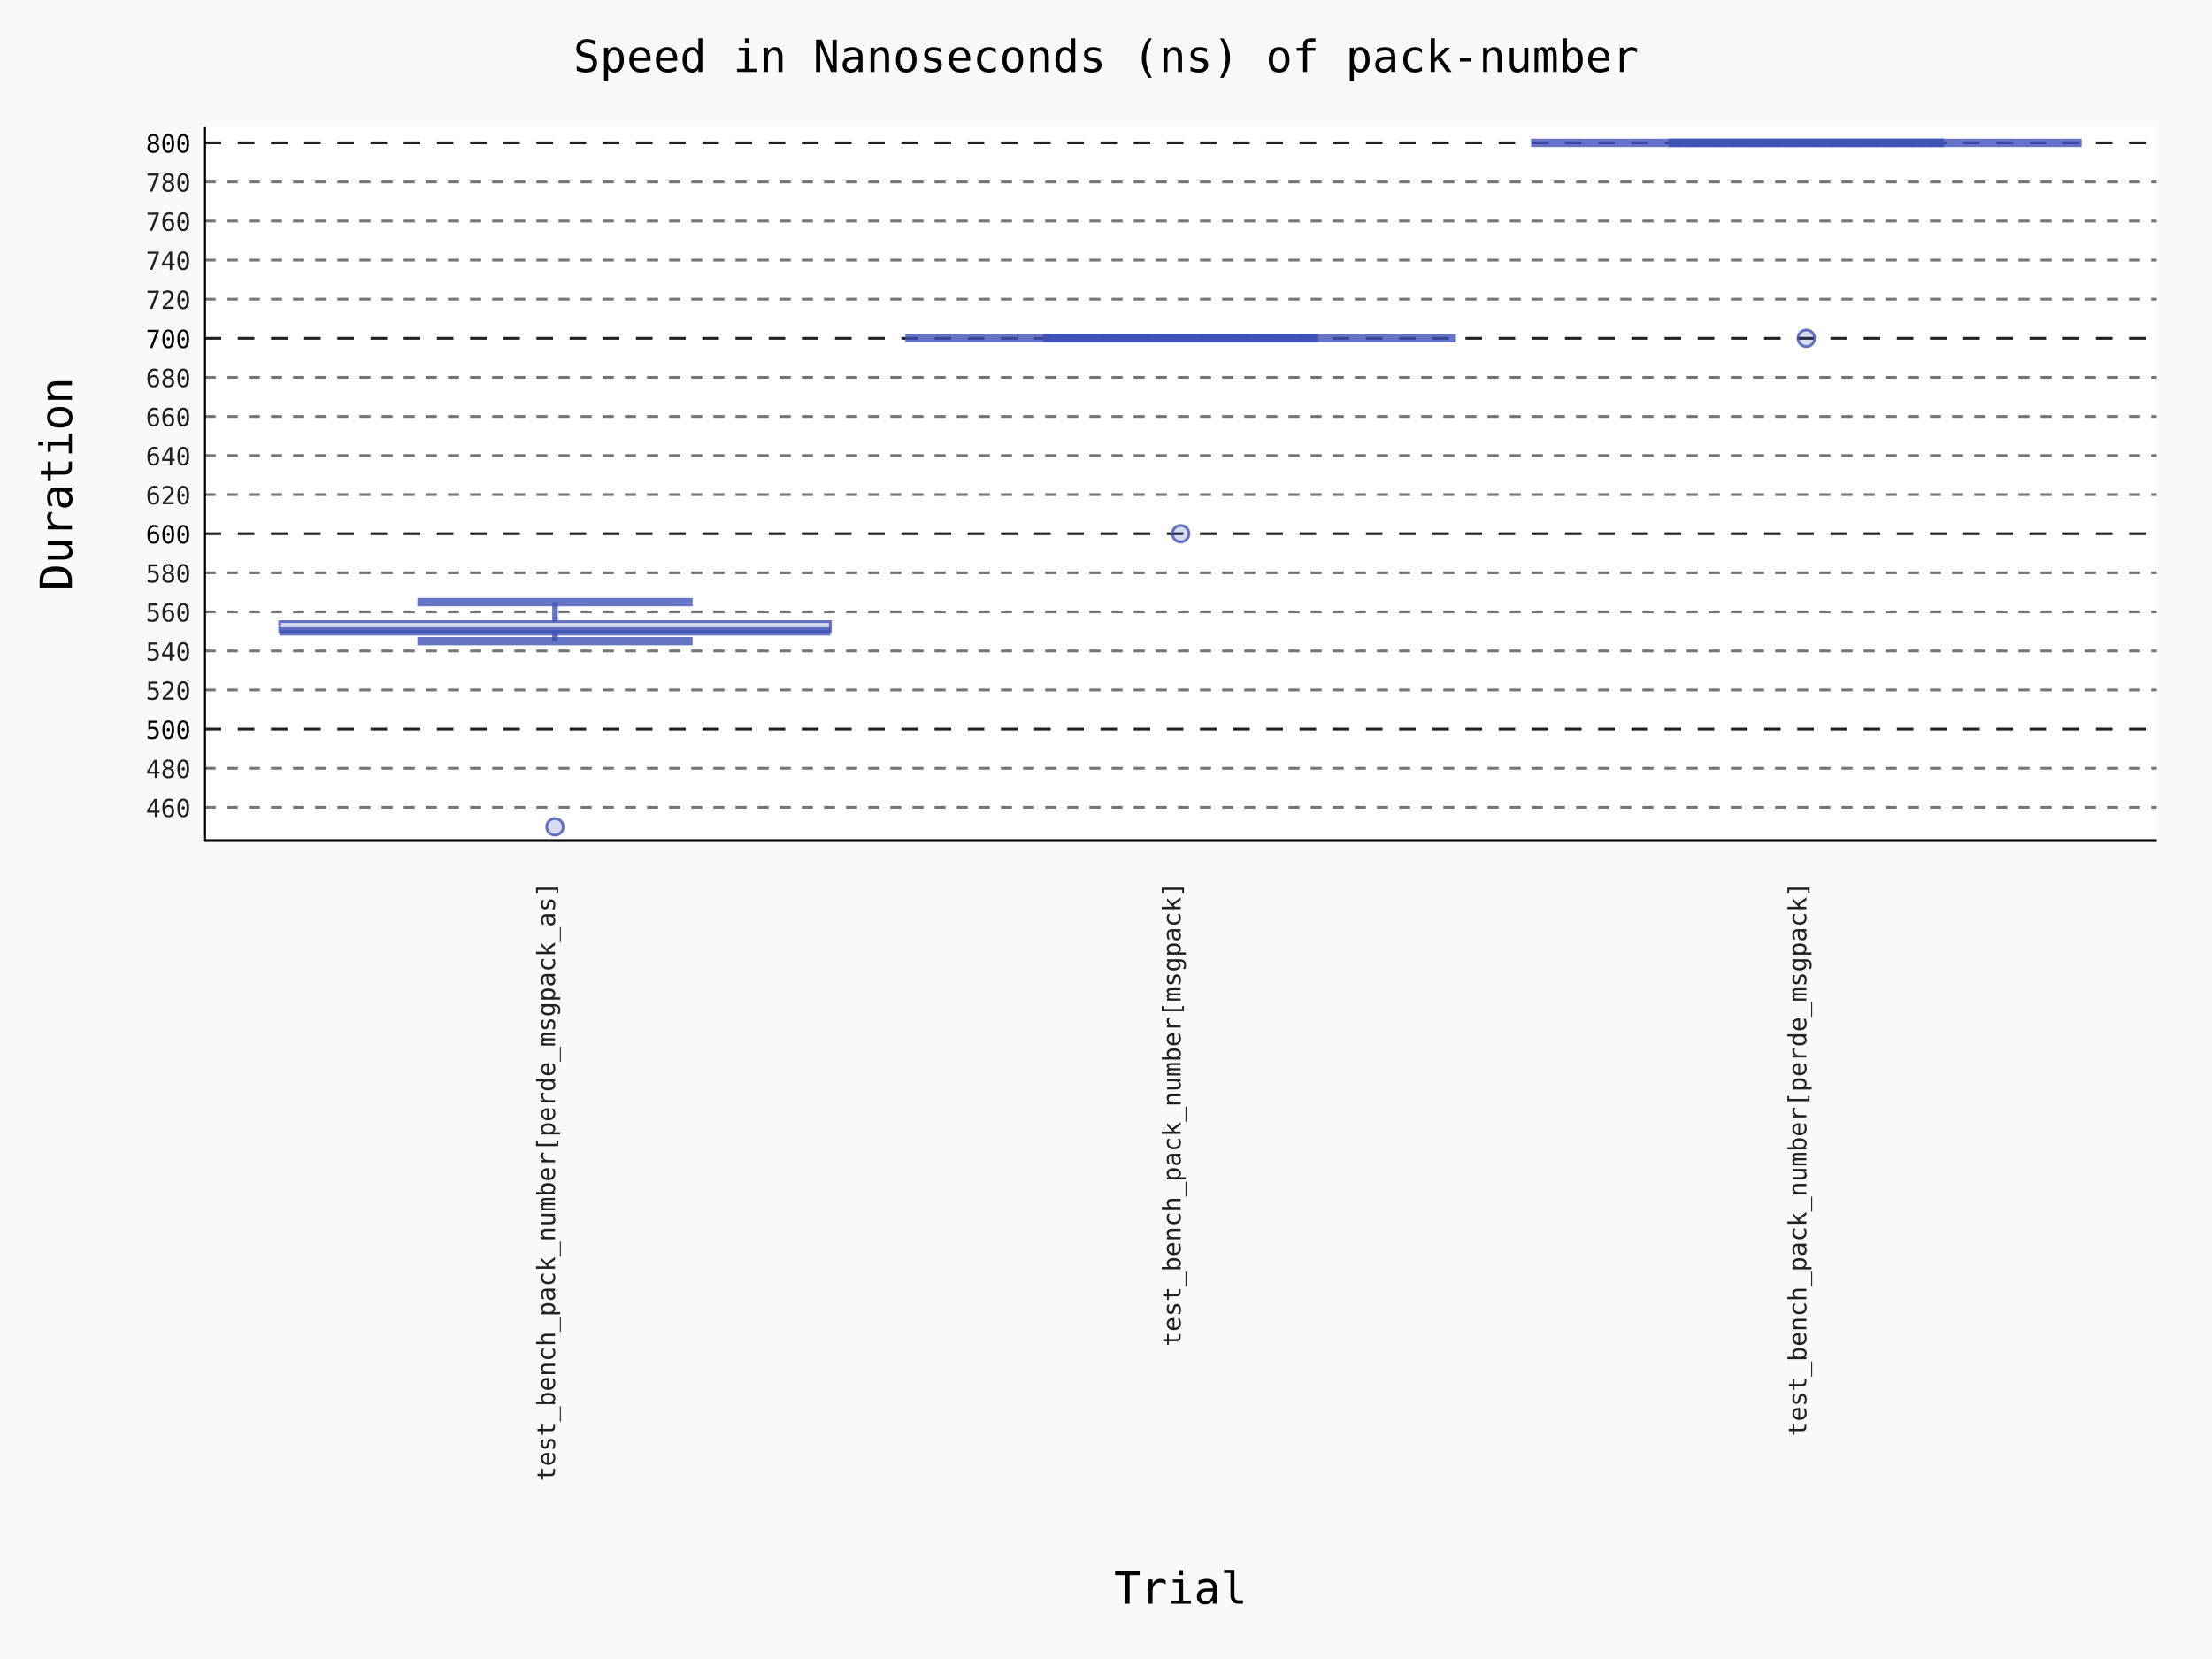
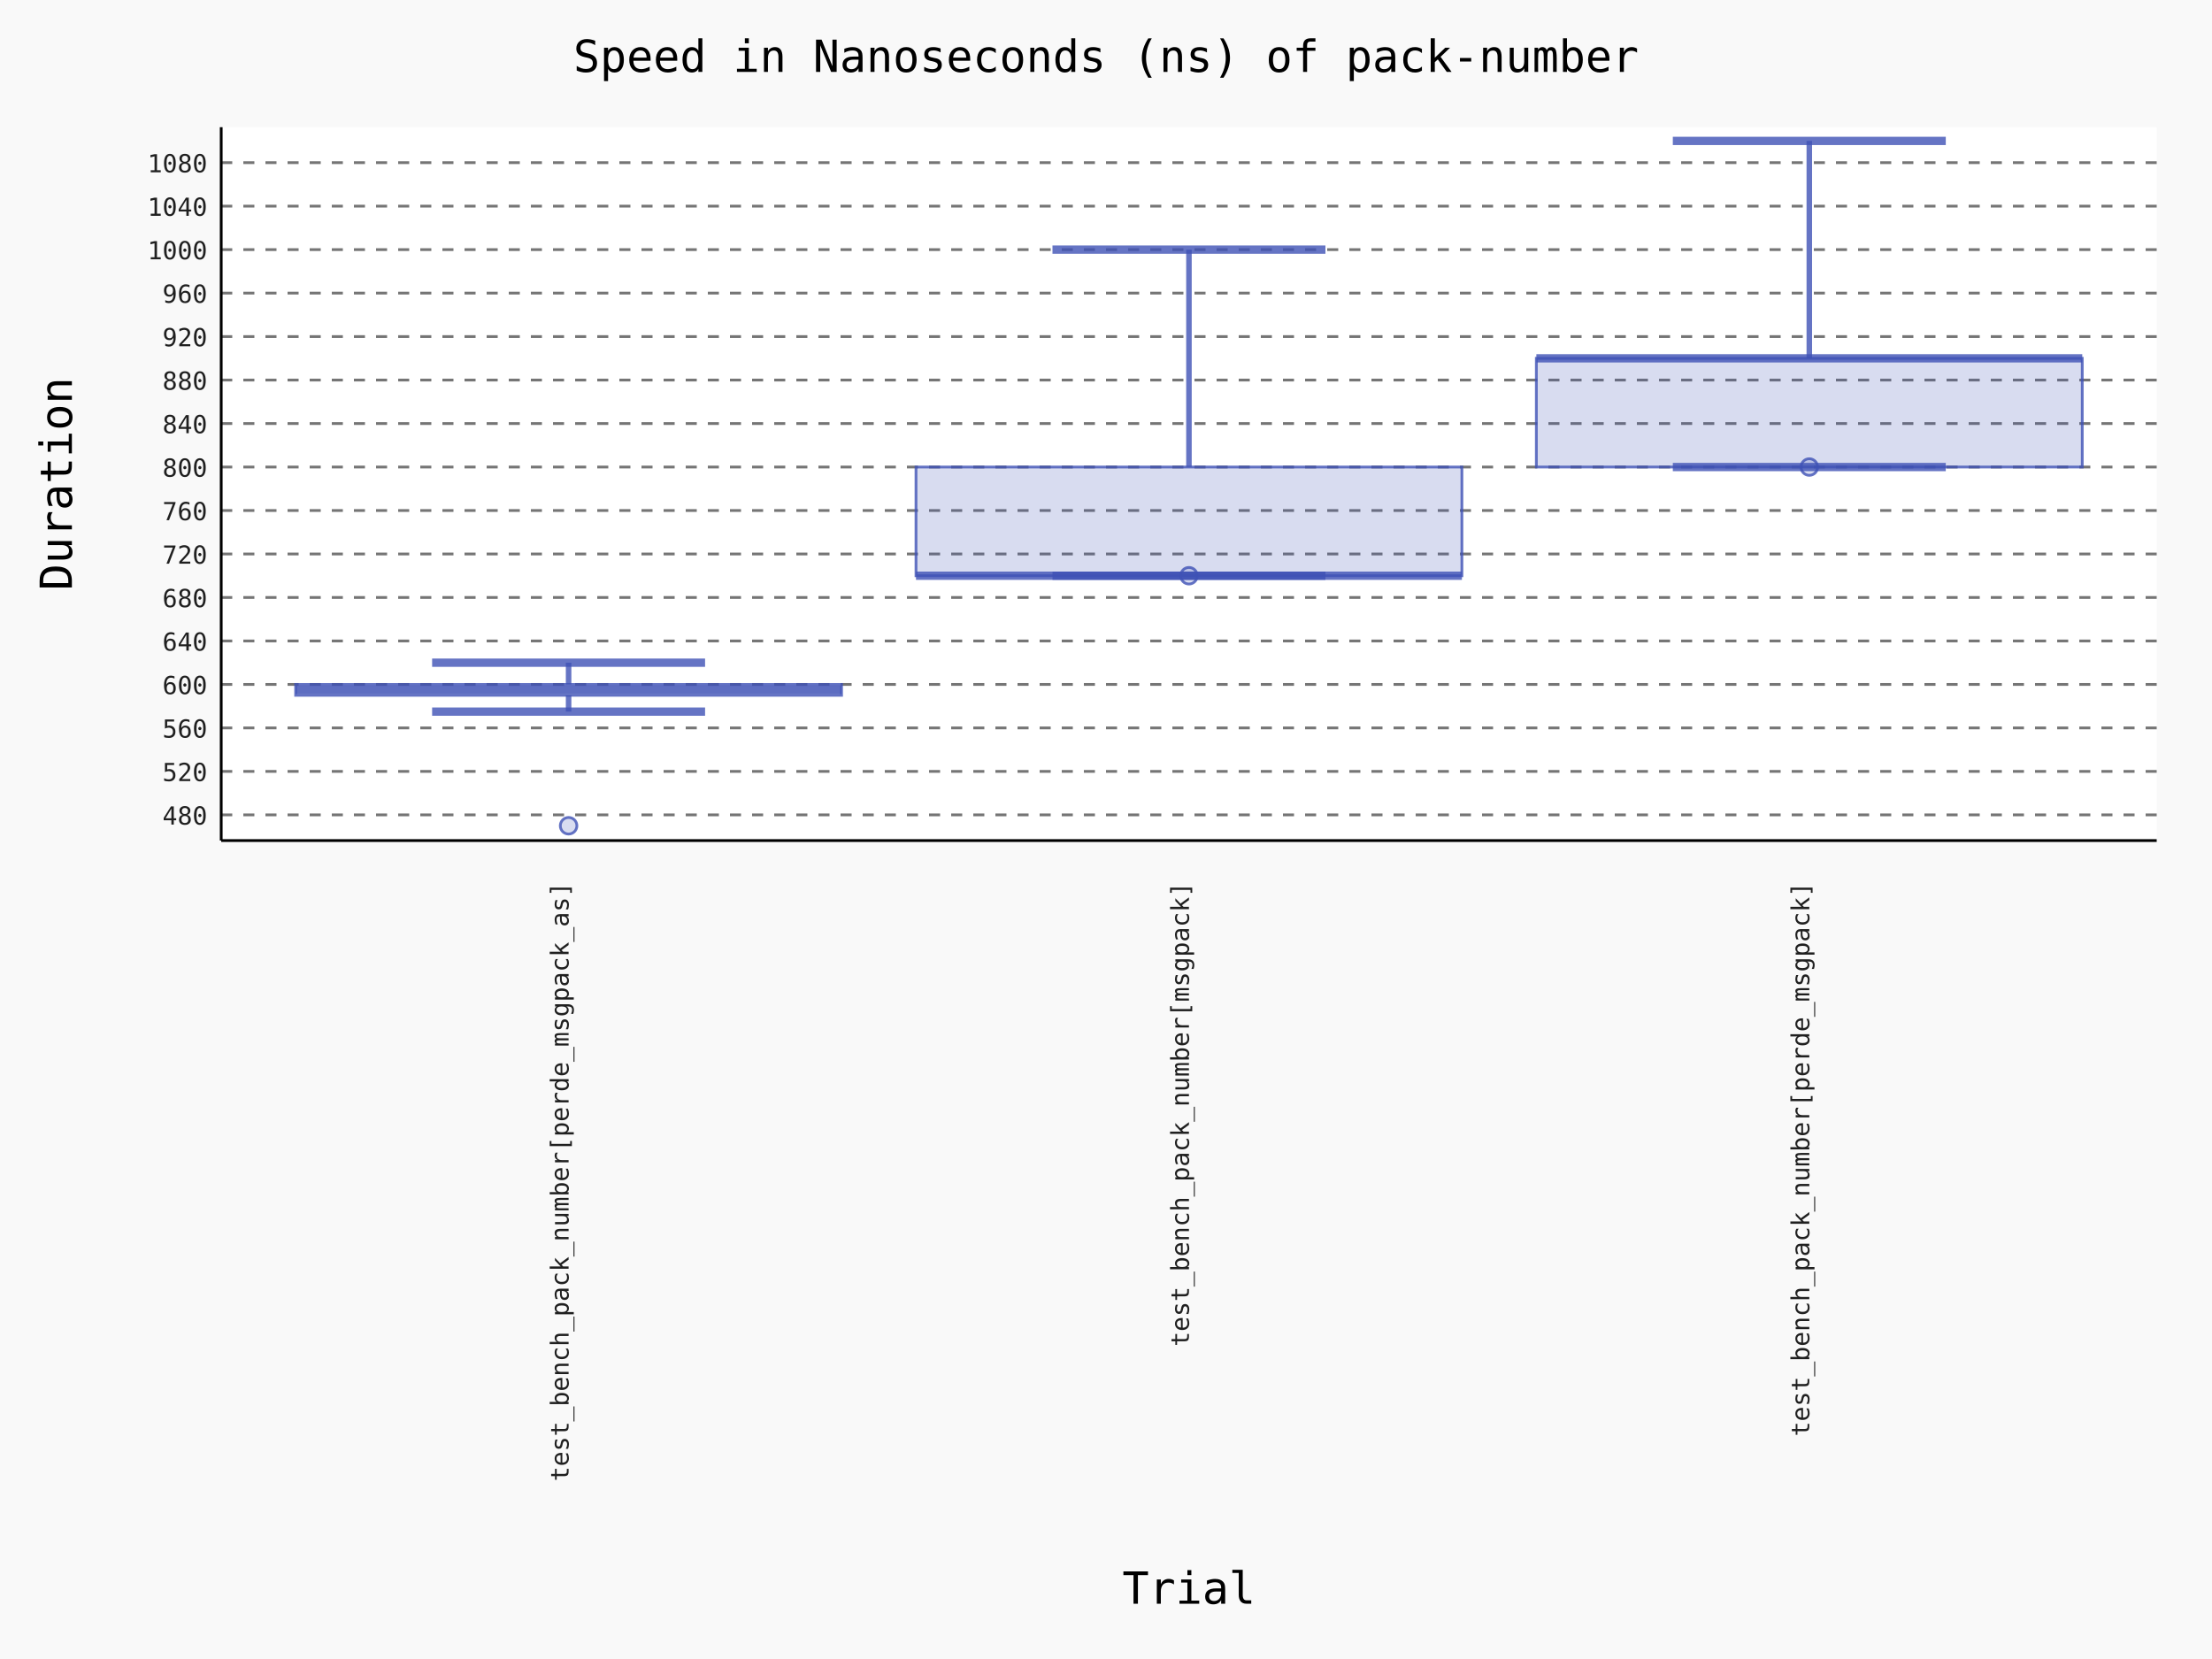
- <svg xmlns="http://www.w3.org/2000/svg" class="pygal-chart" id="chart-6b2c037b-ab02-467e-9c7d-9f008a018998" viewBox="0 0 800 600">
+ <svg xmlns="http://www.w3.org/2000/svg" id="chart-b1e6ca47-c643-4ce7-ad9f-e7bac086c5cb" class="pygal-chart" viewBox="0 0 800 600">
  <defs>
-     <style type="text/css">#chart-6b2c037b-ab02-467e-9c7d-9f008a018998{-webkit-user-select:none;-webkit-font-smoothing:antialiased;font-family:Consolas,"Deja Vu Sans Mono","Bitstream Vera Sans Mono","Courier New",monospace}#chart-6b2c037b-ab02-467e-9c7d-9f008a018998 .title{font-family:Consolas,"Deja Vu Sans Mono","Bitstream Vera Sans Mono","Courier New",monospace;font-size:16px}#chart-6b2c037b-ab02-467e-9c7d-9f008a018998 .legends .legend text{font-family:Consolas,"Deja Vu Sans Mono","Bitstream Vera Sans Mono","Courier New",monospace;font-size:14px}#chart-6b2c037b-ab02-467e-9c7d-9f008a018998 .axis text{font-family:Consolas,"Deja Vu Sans Mono","Bitstream Vera Sans Mono","Courier New",monospace;font-size:10px}#chart-6b2c037b-ab02-467e-9c7d-9f008a018998 .axis text.major{font-family:Consolas,"Deja Vu Sans Mono","Bitstream Vera Sans Mono","Courier New",monospace;font-size:10px}#chart-6b2c037b-ab02-467e-9c7d-9f008a018998 .text-overlay text.value{font-family:Consolas,"Deja Vu Sans Mono","Bitstream Vera Sans Mono","Courier New",monospace;font-size:16px}#chart-6b2c037b-ab02-467e-9c7d-9f008a018998 .text-overlay text.label{font-family:Consolas,"Deja Vu Sans Mono","Bitstream Vera Sans Mono","Courier New",monospace;font-size:10px}#chart-6b2c037b-ab02-467e-9c7d-9f008a018998 .tooltip{font-family:Consolas,"Deja Vu Sans Mono","Bitstream Vera Sans Mono","Courier New",monospace;font-size:14px}#chart-6b2c037b-ab02-467e-9c7d-9f008a018998 text.no_data{font-family:Consolas,"Deja Vu Sans Mono","Bitstream Vera Sans Mono","Courier New",monospace;font-size:64px}
- #chart-6b2c037b-ab02-467e-9c7d-9f008a018998{background-color:rgba(249,249,249,1)}#chart-6b2c037b-ab02-467e-9c7d-9f008a018998 path,#chart-6b2c037b-ab02-467e-9c7d-9f008a018998 line,#chart-6b2c037b-ab02-467e-9c7d-9f008a018998 rect,#chart-6b2c037b-ab02-467e-9c7d-9f008a018998 circle{-webkit-transition:150ms;-moz-transition:150ms;transition:150ms}#chart-6b2c037b-ab02-467e-9c7d-9f008a018998 .graph &gt; .background{fill:rgba(249,249,249,1)}#chart-6b2c037b-ab02-467e-9c7d-9f008a018998 .plot &gt; .background{fill:rgba(255,255,255,1)}#chart-6b2c037b-ab02-467e-9c7d-9f008a018998 .graph{fill:rgba(0,0,0,.87)}#chart-6b2c037b-ab02-467e-9c7d-9f008a018998 text.no_data{fill:rgba(0,0,0,1)}#chart-6b2c037b-ab02-467e-9c7d-9f008a018998 .title{fill:rgba(0,0,0,1)}#chart-6b2c037b-ab02-467e-9c7d-9f008a018998 .legends .legend text{fill:rgba(0,0,0,.87)}#chart-6b2c037b-ab02-467e-9c7d-9f008a018998 .legends .legend:hover text{fill:rgba(0,0,0,1)}#chart-6b2c037b-ab02-467e-9c7d-9f008a018998 .axis .line{stroke:rgba(0,0,0,1)}#chart-6b2c037b-ab02-467e-9c7d-9f008a018998 .axis .guide.line{stroke:rgba(0,0,0,.54)}#chart-6b2c037b-ab02-467e-9c7d-9f008a018998 .axis .major.line{stroke:rgba(0,0,0,.87)}#chart-6b2c037b-ab02-467e-9c7d-9f008a018998 .axis text.major{fill:rgba(0,0,0,1)}#chart-6b2c037b-ab02-467e-9c7d-9f008a018998 .axis.y .guides:hover .guide.line,#chart-6b2c037b-ab02-467e-9c7d-9f008a018998 .line-graph .axis.x .guides:hover .guide.line,#chart-6b2c037b-ab02-467e-9c7d-9f008a018998 .stackedline-graph .axis.x .guides:hover .guide.line,#chart-6b2c037b-ab02-467e-9c7d-9f008a018998 .xy-graph .axis.x .guides:hover .guide.line{stroke:rgba(0,0,0,1)}#chart-6b2c037b-ab02-467e-9c7d-9f008a018998 .axis .guides:hover text{fill:rgba(0,0,0,1)}#chart-6b2c037b-ab02-467e-9c7d-9f008a018998 .reactive{fill-opacity:.7;stroke-opacity:.8}#chart-6b2c037b-ab02-467e-9c7d-9f008a018998 .ci{stroke:rgba(0,0,0,.87)}#chart-6b2c037b-ab02-467e-9c7d-9f008a018998 .reactive.active,#chart-6b2c037b-ab02-467e-9c7d-9f008a018998 .active .reactive{fill-opacity:.8;stroke-opacity:.9;stroke-width:4}#chart-6b2c037b-ab02-467e-9c7d-9f008a018998 .ci .reactive.active{stroke-width:1.5}#chart-6b2c037b-ab02-467e-9c7d-9f008a018998 .series text{fill:rgba(0,0,0,1)}#chart-6b2c037b-ab02-467e-9c7d-9f008a018998 .tooltip rect{fill:rgba(255,255,255,1);stroke:rgba(0,0,0,1);-webkit-transition:opacity 150ms;-moz-transition:opacity 150ms;transition:opacity 150ms}#chart-6b2c037b-ab02-467e-9c7d-9f008a018998 .tooltip .label{fill:rgba(0,0,0,.87)}#chart-6b2c037b-ab02-467e-9c7d-9f008a018998 .tooltip .label{fill:rgba(0,0,0,.87)}#chart-6b2c037b-ab02-467e-9c7d-9f008a018998 .tooltip .legend{font-size:.8em;fill:rgba(0,0,0,.54)}#chart-6b2c037b-ab02-467e-9c7d-9f008a018998 .tooltip .x_label{font-size:.6em;fill:rgba(0,0,0,1)}#chart-6b2c037b-ab02-467e-9c7d-9f008a018998 .tooltip .xlink{font-size:.5em;text-decoration:underline}#chart-6b2c037b-ab02-467e-9c7d-9f008a018998 .tooltip .value{font-size:1.5em}#chart-6b2c037b-ab02-467e-9c7d-9f008a018998 .bound{font-size:.5em}#chart-6b2c037b-ab02-467e-9c7d-9f008a018998 .max-value{font-size:.75em;fill:rgba(0,0,0,.54)}#chart-6b2c037b-ab02-467e-9c7d-9f008a018998 .map-element{fill:rgba(255,255,255,1);stroke:rgba(0,0,0,.54) !important}#chart-6b2c037b-ab02-467e-9c7d-9f008a018998 .map-element .reactive{fill-opacity:inherit;stroke-opacity:inherit}#chart-6b2c037b-ab02-467e-9c7d-9f008a018998 .color-0,#chart-6b2c037b-ab02-467e-9c7d-9f008a018998 .color-0 a:visited{stroke:#3F51B5;fill:#3F51B5}#chart-6b2c037b-ab02-467e-9c7d-9f008a018998 .color-1,#chart-6b2c037b-ab02-467e-9c7d-9f008a018998 .color-1 a:visited{stroke:#3F51B5;fill:#3F51B5}#chart-6b2c037b-ab02-467e-9c7d-9f008a018998 .color-2,#chart-6b2c037b-ab02-467e-9c7d-9f008a018998 .color-2 a:visited{stroke:#3F51B5;fill:#3F51B5}#chart-6b2c037b-ab02-467e-9c7d-9f008a018998 .text-overlay .color-0 text{fill:black}#chart-6b2c037b-ab02-467e-9c7d-9f008a018998 .text-overlay .color-1 text{fill:black}#chart-6b2c037b-ab02-467e-9c7d-9f008a018998 .text-overlay .color-2 text{fill:black}
- #chart-6b2c037b-ab02-467e-9c7d-9f008a018998 text.no_data{text-anchor:middle}#chart-6b2c037b-ab02-467e-9c7d-9f008a018998 .guide.line{fill:none}#chart-6b2c037b-ab02-467e-9c7d-9f008a018998 .centered{text-anchor:middle}#chart-6b2c037b-ab02-467e-9c7d-9f008a018998 .title{text-anchor:middle}#chart-6b2c037b-ab02-467e-9c7d-9f008a018998 .legends .legend text{fill-opacity:1}#chart-6b2c037b-ab02-467e-9c7d-9f008a018998 .axis.x text{text-anchor:middle}#chart-6b2c037b-ab02-467e-9c7d-9f008a018998 .axis.x:not(.web) text[transform]{text-anchor:start}#chart-6b2c037b-ab02-467e-9c7d-9f008a018998 .axis.x:not(.web) text[transform].backwards{text-anchor:end}#chart-6b2c037b-ab02-467e-9c7d-9f008a018998 .axis.y text{text-anchor:end}#chart-6b2c037b-ab02-467e-9c7d-9f008a018998 .axis.y text[transform].backwards{text-anchor:start}#chart-6b2c037b-ab02-467e-9c7d-9f008a018998 .axis.y2 text{text-anchor:start}#chart-6b2c037b-ab02-467e-9c7d-9f008a018998 .axis.y2 text[transform].backwards{text-anchor:end}#chart-6b2c037b-ab02-467e-9c7d-9f008a018998 .axis .guide.line{stroke-dasharray:4,4}#chart-6b2c037b-ab02-467e-9c7d-9f008a018998 .axis .major.guide.line{stroke-dasharray:6,6}#chart-6b2c037b-ab02-467e-9c7d-9f008a018998 .horizontal .axis.y .guide.line,#chart-6b2c037b-ab02-467e-9c7d-9f008a018998 .horizontal .axis.y2 .guide.line,#chart-6b2c037b-ab02-467e-9c7d-9f008a018998 .vertical .axis.x .guide.line{opacity:0}#chart-6b2c037b-ab02-467e-9c7d-9f008a018998 .horizontal .axis.always_show .guide.line,#chart-6b2c037b-ab02-467e-9c7d-9f008a018998 .vertical .axis.always_show .guide.line{opacity:1 !important}#chart-6b2c037b-ab02-467e-9c7d-9f008a018998 .axis.y .guides:hover .guide.line,#chart-6b2c037b-ab02-467e-9c7d-9f008a018998 .axis.y2 .guides:hover .guide.line,#chart-6b2c037b-ab02-467e-9c7d-9f008a018998 .axis.x .guides:hover .guide.line{opacity:1}#chart-6b2c037b-ab02-467e-9c7d-9f008a018998 .axis .guides:hover text{opacity:1}#chart-6b2c037b-ab02-467e-9c7d-9f008a018998 .nofill{fill:none}#chart-6b2c037b-ab02-467e-9c7d-9f008a018998 .subtle-fill{fill-opacity:.2}#chart-6b2c037b-ab02-467e-9c7d-9f008a018998 .dot{stroke-width:1px;fill-opacity:1}#chart-6b2c037b-ab02-467e-9c7d-9f008a018998 .dot.active{stroke-width:5px}#chart-6b2c037b-ab02-467e-9c7d-9f008a018998 .dot.negative{fill:transparent}#chart-6b2c037b-ab02-467e-9c7d-9f008a018998 text,#chart-6b2c037b-ab02-467e-9c7d-9f008a018998 tspan{stroke:none !important}#chart-6b2c037b-ab02-467e-9c7d-9f008a018998 .series text.active{opacity:1}#chart-6b2c037b-ab02-467e-9c7d-9f008a018998 .tooltip rect{fill-opacity:.95;stroke-width:.5}#chart-6b2c037b-ab02-467e-9c7d-9f008a018998 .tooltip text{fill-opacity:1}#chart-6b2c037b-ab02-467e-9c7d-9f008a018998 .showable{visibility:hidden}#chart-6b2c037b-ab02-467e-9c7d-9f008a018998 .showable.shown{visibility:visible}#chart-6b2c037b-ab02-467e-9c7d-9f008a018998 .gauge-background{fill:rgba(229,229,229,1);stroke:none}#chart-6b2c037b-ab02-467e-9c7d-9f008a018998 .bg-lines{stroke:rgba(249,249,249,1);stroke-width:2px}
+     <style type="text/css">#chart-b1e6ca47-c643-4ce7-ad9f-e7bac086c5cb{-webkit-user-select:none;-webkit-font-smoothing:antialiased;font-family:Consolas,"Deja Vu Sans Mono","Bitstream Vera Sans Mono","Courier New",monospace}#chart-b1e6ca47-c643-4ce7-ad9f-e7bac086c5cb .title{font-family:Consolas,"Deja Vu Sans Mono","Bitstream Vera Sans Mono","Courier New",monospace;font-size:16px}#chart-b1e6ca47-c643-4ce7-ad9f-e7bac086c5cb .legends .legend text{font-family:Consolas,"Deja Vu Sans Mono","Bitstream Vera Sans Mono","Courier New",monospace;font-size:14px}#chart-b1e6ca47-c643-4ce7-ad9f-e7bac086c5cb .axis text{font-family:Consolas,"Deja Vu Sans Mono","Bitstream Vera Sans Mono","Courier New",monospace;font-size:10px}#chart-b1e6ca47-c643-4ce7-ad9f-e7bac086c5cb .axis text.major{font-family:Consolas,"Deja Vu Sans Mono","Bitstream Vera Sans Mono","Courier New",monospace;font-size:10px}#chart-b1e6ca47-c643-4ce7-ad9f-e7bac086c5cb .text-overlay text.value{font-family:Consolas,"Deja Vu Sans Mono","Bitstream Vera Sans Mono","Courier New",monospace;font-size:16px}#chart-b1e6ca47-c643-4ce7-ad9f-e7bac086c5cb .text-overlay text.label{font-family:Consolas,"Deja Vu Sans Mono","Bitstream Vera Sans Mono","Courier New",monospace;font-size:10px}#chart-b1e6ca47-c643-4ce7-ad9f-e7bac086c5cb .tooltip{font-family:Consolas,"Deja Vu Sans Mono","Bitstream Vera Sans Mono","Courier New",monospace;font-size:14px}#chart-b1e6ca47-c643-4ce7-ad9f-e7bac086c5cb text.no_data{font-family:Consolas,"Deja Vu Sans Mono","Bitstream Vera Sans Mono","Courier New",monospace;font-size:64px}
+ #chart-b1e6ca47-c643-4ce7-ad9f-e7bac086c5cb{background-color:rgba(249,249,249,1)}#chart-b1e6ca47-c643-4ce7-ad9f-e7bac086c5cb path,#chart-b1e6ca47-c643-4ce7-ad9f-e7bac086c5cb line,#chart-b1e6ca47-c643-4ce7-ad9f-e7bac086c5cb rect,#chart-b1e6ca47-c643-4ce7-ad9f-e7bac086c5cb circle{-webkit-transition:150ms;-moz-transition:150ms;transition:150ms}#chart-b1e6ca47-c643-4ce7-ad9f-e7bac086c5cb .graph &gt; .background{fill:rgba(249,249,249,1)}#chart-b1e6ca47-c643-4ce7-ad9f-e7bac086c5cb .plot &gt; .background{fill:rgba(255,255,255,1)}#chart-b1e6ca47-c643-4ce7-ad9f-e7bac086c5cb .graph{fill:rgba(0,0,0,.87)}#chart-b1e6ca47-c643-4ce7-ad9f-e7bac086c5cb text.no_data{fill:rgba(0,0,0,1)}#chart-b1e6ca47-c643-4ce7-ad9f-e7bac086c5cb .title{fill:rgba(0,0,0,1)}#chart-b1e6ca47-c643-4ce7-ad9f-e7bac086c5cb .legends .legend text{fill:rgba(0,0,0,.87)}#chart-b1e6ca47-c643-4ce7-ad9f-e7bac086c5cb .legends .legend:hover text{fill:rgba(0,0,0,1)}#chart-b1e6ca47-c643-4ce7-ad9f-e7bac086c5cb .axis .line{stroke:rgba(0,0,0,1)}#chart-b1e6ca47-c643-4ce7-ad9f-e7bac086c5cb .axis .guide.line{stroke:rgba(0,0,0,.54)}#chart-b1e6ca47-c643-4ce7-ad9f-e7bac086c5cb .axis .major.line{stroke:rgba(0,0,0,.87)}#chart-b1e6ca47-c643-4ce7-ad9f-e7bac086c5cb .axis text.major{fill:rgba(0,0,0,1)}#chart-b1e6ca47-c643-4ce7-ad9f-e7bac086c5cb .axis.y .guides:hover .guide.line,#chart-b1e6ca47-c643-4ce7-ad9f-e7bac086c5cb .line-graph .axis.x .guides:hover .guide.line,#chart-b1e6ca47-c643-4ce7-ad9f-e7bac086c5cb .stackedline-graph .axis.x .guides:hover .guide.line,#chart-b1e6ca47-c643-4ce7-ad9f-e7bac086c5cb .xy-graph .axis.x .guides:hover .guide.line{stroke:rgba(0,0,0,1)}#chart-b1e6ca47-c643-4ce7-ad9f-e7bac086c5cb .axis .guides:hover text{fill:rgba(0,0,0,1)}#chart-b1e6ca47-c643-4ce7-ad9f-e7bac086c5cb .reactive{fill-opacity:.7;stroke-opacity:.8}#chart-b1e6ca47-c643-4ce7-ad9f-e7bac086c5cb .ci{stroke:rgba(0,0,0,.87)}#chart-b1e6ca47-c643-4ce7-ad9f-e7bac086c5cb .reactive.active,#chart-b1e6ca47-c643-4ce7-ad9f-e7bac086c5cb .active .reactive{fill-opacity:.8;stroke-opacity:.9;stroke-width:4}#chart-b1e6ca47-c643-4ce7-ad9f-e7bac086c5cb .ci .reactive.active{stroke-width:1.5}#chart-b1e6ca47-c643-4ce7-ad9f-e7bac086c5cb .series text{fill:rgba(0,0,0,1)}#chart-b1e6ca47-c643-4ce7-ad9f-e7bac086c5cb .tooltip rect{fill:rgba(255,255,255,1);stroke:rgba(0,0,0,1);-webkit-transition:opacity 150ms;-moz-transition:opacity 150ms;transition:opacity 150ms}#chart-b1e6ca47-c643-4ce7-ad9f-e7bac086c5cb .tooltip .label{fill:rgba(0,0,0,.87)}#chart-b1e6ca47-c643-4ce7-ad9f-e7bac086c5cb .tooltip .label{fill:rgba(0,0,0,.87)}#chart-b1e6ca47-c643-4ce7-ad9f-e7bac086c5cb .tooltip .legend{font-size:.8em;fill:rgba(0,0,0,.54)}#chart-b1e6ca47-c643-4ce7-ad9f-e7bac086c5cb .tooltip .x_label{font-size:.6em;fill:rgba(0,0,0,1)}#chart-b1e6ca47-c643-4ce7-ad9f-e7bac086c5cb .tooltip .xlink{font-size:.5em;text-decoration:underline}#chart-b1e6ca47-c643-4ce7-ad9f-e7bac086c5cb .tooltip .value{font-size:1.5em}#chart-b1e6ca47-c643-4ce7-ad9f-e7bac086c5cb .bound{font-size:.5em}#chart-b1e6ca47-c643-4ce7-ad9f-e7bac086c5cb .max-value{font-size:.75em;fill:rgba(0,0,0,.54)}#chart-b1e6ca47-c643-4ce7-ad9f-e7bac086c5cb .map-element{fill:rgba(255,255,255,1);stroke:rgba(0,0,0,.54) !important}#chart-b1e6ca47-c643-4ce7-ad9f-e7bac086c5cb .map-element .reactive{fill-opacity:inherit;stroke-opacity:inherit}#chart-b1e6ca47-c643-4ce7-ad9f-e7bac086c5cb .color-0,#chart-b1e6ca47-c643-4ce7-ad9f-e7bac086c5cb .color-0 a:visited{stroke:#3F51B5;fill:#3F51B5}#chart-b1e6ca47-c643-4ce7-ad9f-e7bac086c5cb .color-1,#chart-b1e6ca47-c643-4ce7-ad9f-e7bac086c5cb .color-1 a:visited{stroke:#3F51B5;fill:#3F51B5}#chart-b1e6ca47-c643-4ce7-ad9f-e7bac086c5cb .color-2,#chart-b1e6ca47-c643-4ce7-ad9f-e7bac086c5cb .color-2 a:visited{stroke:#3F51B5;fill:#3F51B5}#chart-b1e6ca47-c643-4ce7-ad9f-e7bac086c5cb .text-overlay .color-0 text{fill:black}#chart-b1e6ca47-c643-4ce7-ad9f-e7bac086c5cb .text-overlay .color-1 text{fill:black}#chart-b1e6ca47-c643-4ce7-ad9f-e7bac086c5cb .text-overlay .color-2 text{fill:black}
+ #chart-b1e6ca47-c643-4ce7-ad9f-e7bac086c5cb text.no_data{text-anchor:middle}#chart-b1e6ca47-c643-4ce7-ad9f-e7bac086c5cb .guide.line{fill:none}#chart-b1e6ca47-c643-4ce7-ad9f-e7bac086c5cb .centered{text-anchor:middle}#chart-b1e6ca47-c643-4ce7-ad9f-e7bac086c5cb .title{text-anchor:middle}#chart-b1e6ca47-c643-4ce7-ad9f-e7bac086c5cb .legends .legend text{fill-opacity:1}#chart-b1e6ca47-c643-4ce7-ad9f-e7bac086c5cb .axis.x text{text-anchor:middle}#chart-b1e6ca47-c643-4ce7-ad9f-e7bac086c5cb .axis.x:not(.web) text[transform]{text-anchor:start}#chart-b1e6ca47-c643-4ce7-ad9f-e7bac086c5cb .axis.x:not(.web) text[transform].backwards{text-anchor:end}#chart-b1e6ca47-c643-4ce7-ad9f-e7bac086c5cb .axis.y text{text-anchor:end}#chart-b1e6ca47-c643-4ce7-ad9f-e7bac086c5cb .axis.y text[transform].backwards{text-anchor:start}#chart-b1e6ca47-c643-4ce7-ad9f-e7bac086c5cb .axis.y2 text{text-anchor:start}#chart-b1e6ca47-c643-4ce7-ad9f-e7bac086c5cb .axis.y2 text[transform].backwards{text-anchor:end}#chart-b1e6ca47-c643-4ce7-ad9f-e7bac086c5cb .axis .guide.line{stroke-dasharray:4,4}#chart-b1e6ca47-c643-4ce7-ad9f-e7bac086c5cb .axis .major.guide.line{stroke-dasharray:6,6}#chart-b1e6ca47-c643-4ce7-ad9f-e7bac086c5cb .horizontal .axis.y .guide.line,#chart-b1e6ca47-c643-4ce7-ad9f-e7bac086c5cb .horizontal .axis.y2 .guide.line,#chart-b1e6ca47-c643-4ce7-ad9f-e7bac086c5cb .vertical .axis.x .guide.line{opacity:0}#chart-b1e6ca47-c643-4ce7-ad9f-e7bac086c5cb .horizontal .axis.always_show .guide.line,#chart-b1e6ca47-c643-4ce7-ad9f-e7bac086c5cb .vertical .axis.always_show .guide.line{opacity:1 !important}#chart-b1e6ca47-c643-4ce7-ad9f-e7bac086c5cb .axis.y .guides:hover .guide.line,#chart-b1e6ca47-c643-4ce7-ad9f-e7bac086c5cb .axis.y2 .guides:hover .guide.line,#chart-b1e6ca47-c643-4ce7-ad9f-e7bac086c5cb .axis.x .guides:hover .guide.line{opacity:1}#chart-b1e6ca47-c643-4ce7-ad9f-e7bac086c5cb .axis .guides:hover text{opacity:1}#chart-b1e6ca47-c643-4ce7-ad9f-e7bac086c5cb .nofill{fill:none}#chart-b1e6ca47-c643-4ce7-ad9f-e7bac086c5cb .subtle-fill{fill-opacity:.2}#chart-b1e6ca47-c643-4ce7-ad9f-e7bac086c5cb .dot{stroke-width:1px;fill-opacity:1}#chart-b1e6ca47-c643-4ce7-ad9f-e7bac086c5cb .dot.active{stroke-width:5px}#chart-b1e6ca47-c643-4ce7-ad9f-e7bac086c5cb .dot.negative{fill:transparent}#chart-b1e6ca47-c643-4ce7-ad9f-e7bac086c5cb text,#chart-b1e6ca47-c643-4ce7-ad9f-e7bac086c5cb tspan{stroke:none !important}#chart-b1e6ca47-c643-4ce7-ad9f-e7bac086c5cb .series text.active{opacity:1}#chart-b1e6ca47-c643-4ce7-ad9f-e7bac086c5cb .tooltip rect{fill-opacity:.95;stroke-width:.5}#chart-b1e6ca47-c643-4ce7-ad9f-e7bac086c5cb .tooltip text{fill-opacity:1}#chart-b1e6ca47-c643-4ce7-ad9f-e7bac086c5cb .showable{visibility:hidden}#chart-b1e6ca47-c643-4ce7-ad9f-e7bac086c5cb .showable.shown{visibility:visible}#chart-b1e6ca47-c643-4ce7-ad9f-e7bac086c5cb .gauge-background{fill:rgba(229,229,229,1);stroke:none}#chart-b1e6ca47-c643-4ce7-ad9f-e7bac086c5cb .bg-lines{stroke:rgba(249,249,249,1);stroke-width:2px}
.tooltip .value{font-size:1em !important}.axis text{font-size:9px !important}</style>
  </defs>
  <g class="graph custombox-graph vertical">
-     <rect class="background" height="600" width="800" x="0" y="0" />
-     <g class="plot" transform="translate(74, 46)">
-       <rect class="background" height="258.0" width="706.0" x="0" y="0" />
+     <rect x="0" y="0" width="800" height="600" class="background" />
+     <g transform="translate(80, 46)" class="plot">
+       <rect x="0" y="0" width="700.0" height="258.0" class="background" />
      <g class="axis y always_show">
-         <path class="line" d="M0 258 h706" />
+         <path d="M0 258 h700" class="line" />
        <g class="guides">
-           <path class="guide line" d="M0 245.971 h706" />
-           <text class="" x="-5" y="249.471">460</text>
+           <path d="M0 248.714 h700" class="guide line" />
+           <text x="-5" y="252.214" class="">480</text>
        </g>
        <g class="guides">
-           <path class="guide line" d="M0 231.835 h706" />
-           <text class="" x="-5" y="235.335">480</text>
+           <path d="M0 232.988 h700" class="guide line" />
+           <text x="-5" y="236.488" class="">520</text>
        </g>
        <g class="guides">
-           <path class="major guide line" d="M0 217.7 h706" />
-           <text class="major" x="-5" y="221.2">500</text>
+           <path d="M0 217.262 h700" class="guide line" />
+           <text x="-5" y="220.762" class="">560</text>
        </g>
        <g class="guides">
-           <path class="guide line" d="M0 203.564 h706" />
-           <text class="" x="-5" y="207.064">520</text>
+           <path d="M0 201.536 h700" class="guide line" />
+           <text x="-5" y="205.036" class="">600</text>
        </g>
        <g class="guides">
-           <path class="guide line" d="M0 189.429 h706" />
-           <text class="" x="-5" y="192.929">540</text>
+           <path d="M0 185.81 h700" class="guide line" />
+           <text x="-5" y="189.31" class="">640</text>
        </g>
        <g class="guides">
-           <path class="guide line" d="M0 175.294 h706" />
-           <text class="" x="-5" y="178.794">560</text>
+           <path d="M0 170.084 h700" class="guide line" />
+           <text x="-5" y="173.584" class="">680</text>
        </g>
        <g class="guides">
-           <path class="guide line" d="M0 161.158 h706" />
-           <text class="" x="-5" y="164.658">580</text>
+           <path d="M0 154.358 h700" class="guide line" />
+           <text x="-5" y="157.858" class="">720</text>
        </g>
        <g class="guides">
-           <path class="major guide line" d="M0 147.023 h706" />
-           <text class="major" x="-5" y="150.523">600</text>
+           <path d="M0 138.632 h700" class="guide line" />
+           <text x="-5" y="142.132" class="">760</text>
        </g>
        <g class="guides">
-           <path class="guide line" d="M0 132.887 h706" />
-           <text class="" x="-5" y="136.387">620</text>
+           <path d="M0 122.906 h700" class="guide line" />
+           <text x="-5" y="126.406" class="">800</text>
        </g>
        <g class="guides">
-           <path class="guide line" d="M0 118.752 h706" />
-           <text class="" x="-5" y="122.252">640</text>
+           <path d="M0 107.18 h700" class="guide line" />
+           <text x="-5" y="110.68" class="">840</text>
        </g>
        <g class="guides">
-           <path class="guide line" d="M0 104.616 h706" />
-           <text class="" x="-5" y="108.116">660</text>
+           <path d="M0 91.454 h700" class="guide line" />
+           <text x="-5" y="94.954" class="">880</text>
        </g>
        <g class="guides">
-           <path class="guide line" d="M0 90.481 h706" />
-           <text class="" x="-5" y="93.981">680</text>
+           <path d="M0 75.728 h700" class="guide line" />
+           <text x="-5" y="79.228" class="">920</text>
        </g>
        <g class="guides">
-           <path class="major guide line" d="M0 76.345 h706" />
-           <text class="major" x="-5" y="79.845">700</text>
+           <path d="M0 60.002 h700" class="guide line" />
+           <text x="-5" y="63.502" class="">960</text>
        </g>
        <g class="guides">
-           <path class="guide line" d="M0 62.21 h706" />
-           <text class="" x="-5" y="65.71">720</text>
+           <path d="M0 44.276 h700" class="guide line" />
+           <text x="-5" y="47.776" class="">1000</text>
        </g>
        <g class="guides">
-           <path class="guide line" d="M0 48.075 h706" />
-           <text class="" x="-5" y="51.575">740</text>
+           <path d="M0 28.55 h700" class="guide line" />
+           <text x="-5" y="32.05" class="">1040</text>
        </g>
        <g class="guides">
-           <path class="guide line" d="M0 33.939 h706" />
-           <text class="" x="-5" y="37.439">760</text>
-         </g>
-         <g class="guides">
-           <path class="guide line" d="M0 19.804 h706" />
-           <text class="" x="-5" y="23.304">780</text>
-         </g>
-         <g class="guides">
-           <path class="major guide line" d="M0 5.668 h706" />
-           <text class="major" x="-5" y="9.168">800</text>
+           <path d="M0 12.825 h700" class="guide line" />
+           <text x="-5" y="16.325" class="">1080</text>
        </g>
      </g>
      <g class="axis x">
-         <path class="line" d="M0 0 v258" />
+         <path d="M0 0 v258" class="line" />
        <g class="guides">
-           <path class="guide line" d="M126.718 0 v258" />
-           <text class="backwards" transform="rotate(270 126.7179 273)" x="126.718" y="273.0">test_bench_pack_number[perde_msgpack_as]</text>
+           <path d="M125.641 0 v258" class="guide line" />
+           <text x="125.641" y="273.0" class="backwards" transform="rotate(270 125.641 273)">test_bench_pack_number[perde_msgpack_as]</text>
        </g>
        <g class="guides">
-           <path class="guide line" d="M353 0 v258" />
-           <text class="backwards" transform="rotate(270 353 273)" x="353.0" y="273.0">test_bench_pack_number[msgpack]</text>
+           <path d="M350 0 v258" class="guide line" />
+           <text x="350.0" y="273.0" class="backwards" transform="rotate(270 350 273)">test_bench_pack_number[msgpack]</text>
        </g>
        <g class="guides">
-           <path class="guide line" d="M579.282 0 v258" />
-           <text class="backwards" transform="rotate(270 579.2821 273)" x="579.282" y="273.0">test_bench_pack_number[perde_msgpack]</text>
+           <path d="M574.359 0 v258" class="guide line" />
+           <text x="574.359" y="273.0" class="backwards" transform="rotate(270 574.359 273)">test_bench_pack_number[perde_msgpack]</text>
        </g>
      </g>
      <g class="series serie-0 color-0">
        <g class="boxes">
          <g class="box">
-             <path class="reactive tooltip-trigger" d="M76.936 185.895 L176.5 185.895" stroke-width="3" />
-             <path class="reactive tooltip-trigger" d="M27.154 182.361 L226.282 182.361" stroke-width="3" />
-             <path class="reactive tooltip-trigger" d="M76.936 171.76 L176.5 171.76" stroke-width="3" />
-             <path class="reactive tooltip-trigger" d="M126.718 185.895 L126.718 182.361" stroke-width="2" />
-             <path class="reactive tooltip-trigger" d="M126.718 171.76 L126.718 178.827" stroke-width="2" />
-             <rect class="subtle-fill reactive tooltip-trigger" height="3.534" width="199.128" x="27.154" y="178.827" />
-             <circle class="subtle-fill reactive tooltip-trigger" cx="126.718" cy="253.038" r="3" />
-             <circle class="subtle-fill reactive tooltip-trigger" cx="126.718" cy="-9009.207" r="3" />
+             <path stroke-width="3" d="M76.282 211.365 L175 211.365" class="reactive tooltip-trigger" />
+             <path stroke-width="3" d="M26.923 203.502 L224.359 203.502" class="reactive tooltip-trigger" />
+             <path stroke-width="3" d="M76.282 193.673 L175 193.673" class="reactive tooltip-trigger" />
+             <path stroke-width="2" d="M125.641 211.365 L125.641 205.468" class="reactive tooltip-trigger" />
+             <path stroke-width="2" d="M125.641 193.673 L125.641 201.536" class="reactive tooltip-trigger" />
+             <rect x="26.923" y="201.536" height="3.932" width="197.436" class="subtle-fill reactive tooltip-trigger" />
+             <circle cx="125.641" cy="252.645" r="3" class="subtle-fill reactive tooltip-trigger" />
+             <circle cx="125.641" cy="-4659.749" r="3" class="subtle-fill reactive tooltip-trigger" />
          </g>
        </g>
      </g>
      <g class="series serie-1 color-1">
        <g class="boxes">
          <g class="box">
-             <path class="reactive tooltip-trigger" d="M303.218 76.347 L402.782 76.347" stroke-width="3" />
-             <path class="reactive tooltip-trigger" d="M253.436 76.347 L452.564 76.347" stroke-width="3" />
-             <path class="reactive tooltip-trigger" d="M303.218 76.342 L402.782 76.342" stroke-width="3" />
-             <path class="reactive tooltip-trigger" d="M353 76.347 L353 76.347" stroke-width="2" />
-             <path class="reactive tooltip-trigger" d="M353 76.342 L353 76.347" stroke-width="2" />
-             <rect class="subtle-fill reactive tooltip-trigger" height="0.0" width="199.128" x="253.436" y="76.347" />
-             <circle class="subtle-fill reactive tooltip-trigger" cx="353" cy="147.025" r="3" />
-             <circle class="subtle-fill reactive tooltip-trigger" cx="353" cy="-25508.794" r="3" />
+             <path stroke-width="3" d="M300.641 162.222 L399.359 162.222" class="reactive tooltip-trigger" />
+             <path stroke-width="3" d="M251.282 162.219 L448.718 162.219" class="reactive tooltip-trigger" />
+             <path stroke-width="3" d="M300.641 44.279 L399.359 44.279" class="reactive tooltip-trigger" />
+             <path stroke-width="2" d="M350 162.222 L350 162.222" class="reactive tooltip-trigger" />
+             <path stroke-width="2" d="M350 44.279 L350 122.907" class="reactive tooltip-trigger" />
+             <rect x="251.282" y="122.907" height="39.315" width="197.436" class="subtle-fill reactive tooltip-trigger" />
+             <circle cx="350.0" cy="162.222" r="3" class="subtle-fill reactive tooltip-trigger" />
+             <circle cx="350.0" cy="-123050.627" r="3" class="subtle-fill reactive tooltip-trigger" />
          </g>
        </g>
      </g>
      <g class="series serie-2 color-2">
        <g class="boxes">
          <g class="box">
-             <path class="reactive tooltip-trigger" d="M529.5 5.669 L629.064 5.669" stroke-width="3" />
-             <path class="reactive tooltip-trigger" d="M479.718 5.669 L678.846 5.669" stroke-width="3" />
-             <path class="reactive tooltip-trigger" d="M529.5 5.664 L629.064 5.664" stroke-width="3" />
-             <path class="reactive tooltip-trigger" d="M579.282 5.669 L579.282 5.669" stroke-width="2" />
-             <path class="reactive tooltip-trigger" d="M579.282 5.664 L579.282 5.669" stroke-width="2" />
-             <rect class="subtle-fill reactive tooltip-trigger" height="0.0" width="199.128" x="479.718" y="5.669" />
-             <circle class="subtle-fill reactive tooltip-trigger" cx="579.282" cy="76.347" r="3" />
-             <circle class="subtle-fill reactive tooltip-trigger" cx="579.282" cy="-31092.293" r="3" />
+             <path stroke-width="3" d="M525 122.907 L623.718 122.907" class="reactive tooltip-trigger" />
+             <path stroke-width="3" d="M475.641 83.591 L673.077 83.591" class="reactive tooltip-trigger" />
+             <path stroke-width="3" d="M525 4.964 L623.718 4.964" class="reactive tooltip-trigger" />
+             <path stroke-width="2" d="M574.359 122.907 L574.359 122.907" class="reactive tooltip-trigger" />
+             <path stroke-width="2" d="M574.359 4.964 L574.359 83.591" class="reactive tooltip-trigger" />
+             <rect x="475.641" y="83.591" height="39.315" width="197.436" class="subtle-fill reactive tooltip-trigger" />
+             <circle cx="574.359" cy="122.907" r="3" class="subtle-fill reactive tooltip-trigger" />
+             <circle cx="574.359" cy="-43477.301" r="3" class="subtle-fill reactive tooltip-trigger" />
          </g>
        </g>
      </g>
    </g>
    <g class="titles">
-       <text class="title plot_title" x="400.0" y="26">Speed in Nanoseconds (ns) of pack-number</text>
-       <text class="title" x="427.0" y="580.0">Trial</text>
-       <text class="title" transform="rotate(-90 0 175)" x="0" y="201.0">Duration</text>
+       <text x="400.0" y="26" class="title plot_title">Speed in Nanoseconds (ns) of pack-number</text>
+       <text x="430.0" y="580.0" class="title">Trial</text>
+       <text x="0" y="201.0" class="title" transform="rotate(-90 0 175)">Duration</text>
    </g>
-     <g class="plot overlay" transform="translate(74, 46)">
+     <g transform="translate(80, 46)" class="plot overlay">
      <g class="series serie-0 color-0" />
      <g class="series serie-1 color-1" />
      <g class="series serie-2 color-2" />
    </g>
-     <g class="plot text-overlay" transform="translate(74, 46)">
+     <g transform="translate(80, 46)" class="plot text-overlay">
      <g class="series serie-0 color-0" />
      <g class="series serie-1 color-1" />
      <g class="series serie-2 color-2" />
    </g>
-     <g class="plot tooltip-overlay" transform="translate(74, 46)">
-       <g class="tooltip" style="opacity: 0" transform="translate(0 0)">
-         <rect class="tooltip-box" height="0" rx="0" ry="0" width="0" />
+     <g transform="translate(80, 46)" class="plot tooltip-overlay">
+       <g transform="translate(0 0)" style="opacity: 0" class="tooltip">
+         <rect rx="0" ry="0" width="0" height="0" class="tooltip-box" />
        <g class="text" />
      </g>
    </g>
  </g>
</svg>
